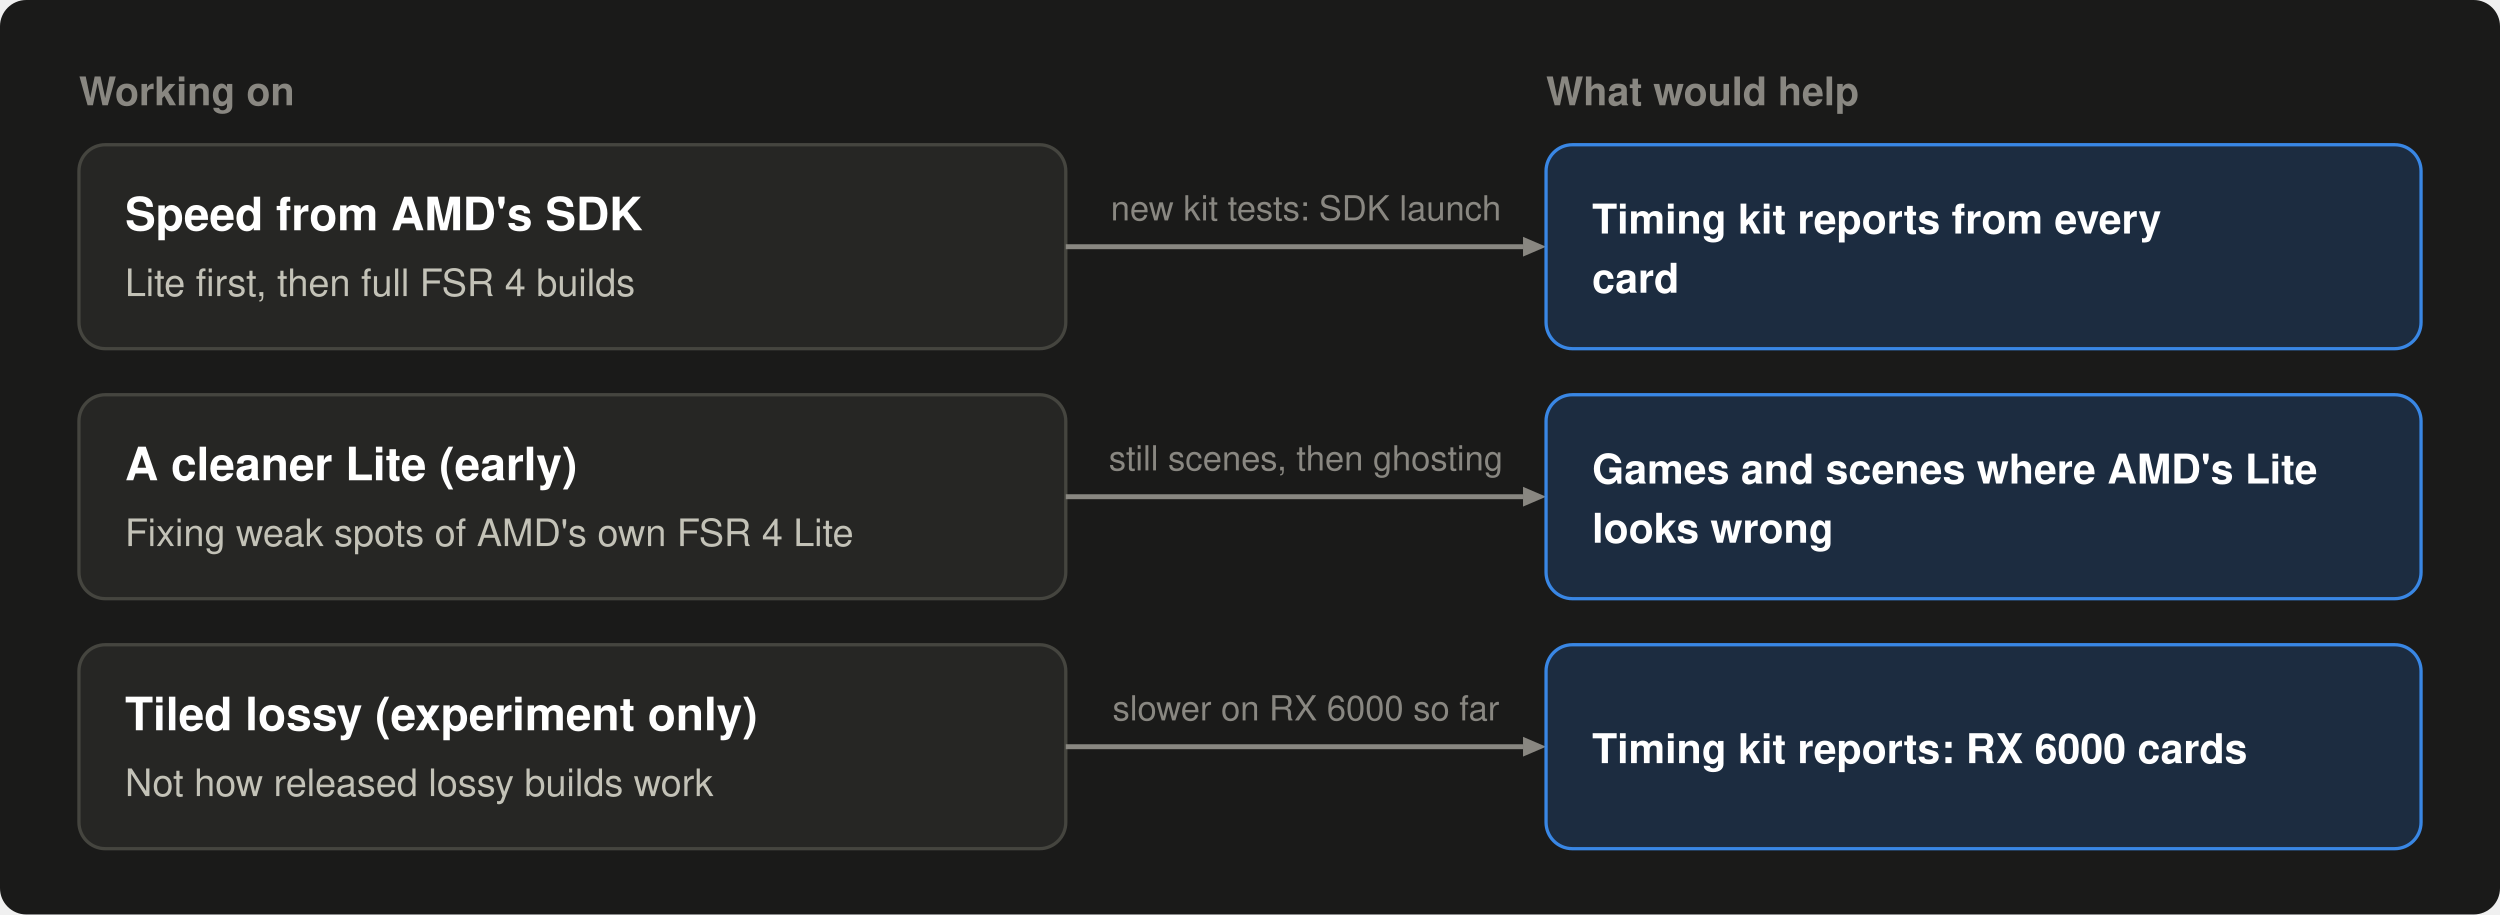
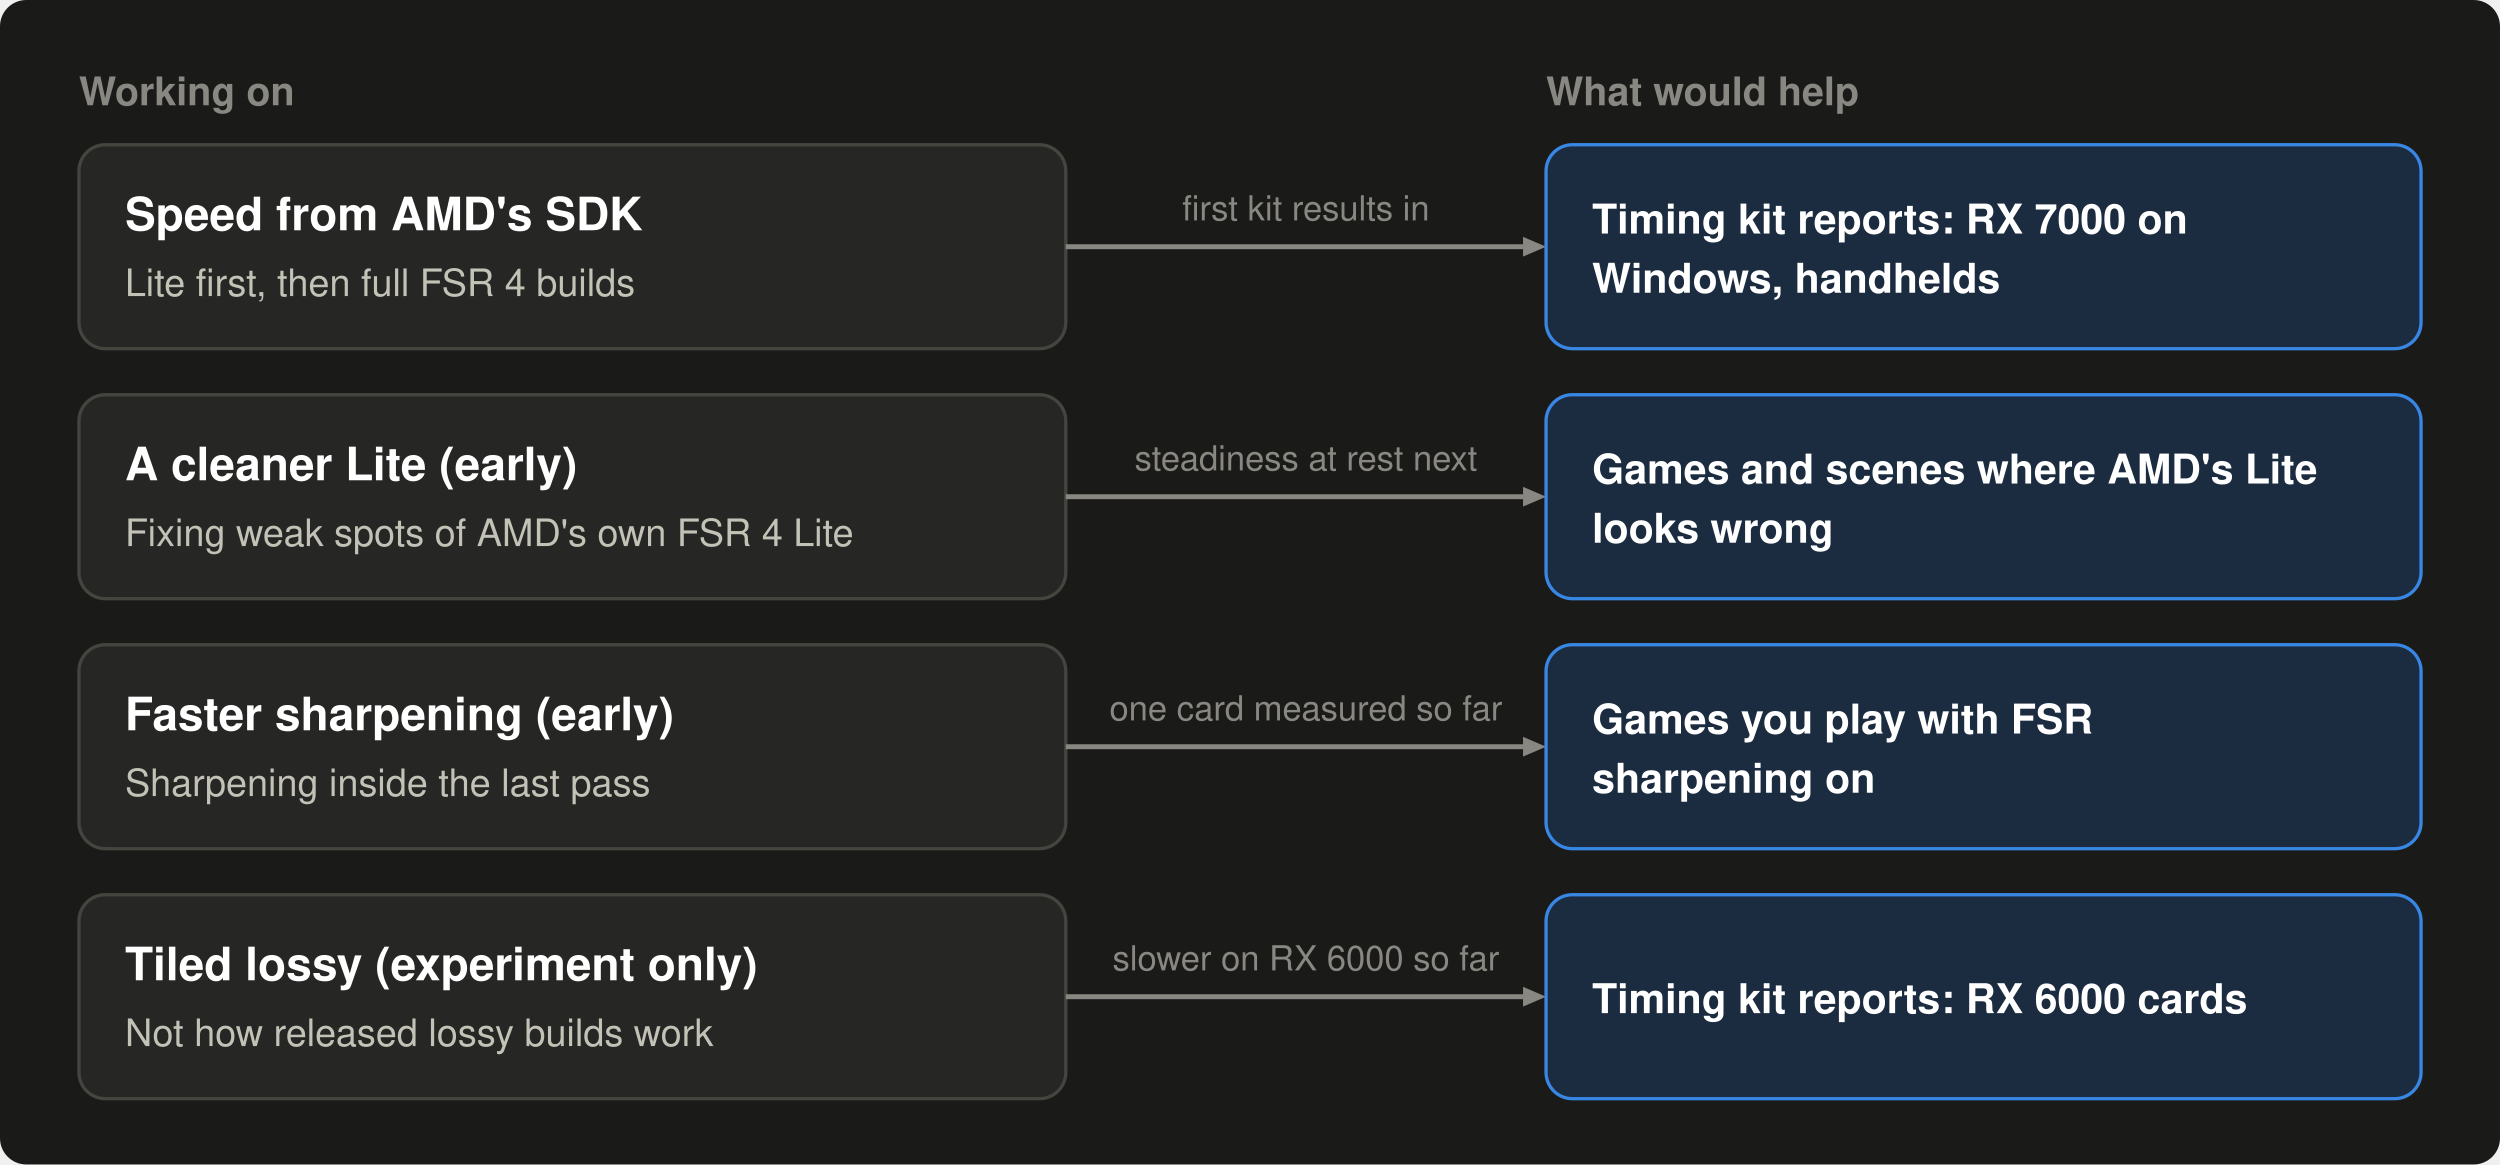
- <svg xmlns="http://www.w3.org/2000/svg" width="760" height="278" viewBox="0 0 760 278" role="img" aria-label="3 parts being worked on, each with what would help: Speed from AMD's SDK: Timing kit reports from every card; A cleaner Lite (early): Games and scenes where AMD's Lite looks wrong; Tiled lossy (experiment only): Timing kit reports: RX 6000 cards">
-   <rect width="760" height="278" rx="8" fill="#1a1a19" />
+ <svg xmlns="http://www.w3.org/2000/svg" width="760" height="354" viewBox="0 0 760 354" role="img" aria-label="4 parts being worked on, each with what would help: Speed from AMD's SDK: Timing kit reports: RX 7000 on Windows, handhelds; A cleaner Lite (early): Games and scenes where AMD's Lite looks wrong; Faster sharpening (early): Games you play with FSR sharpening on; Tiled lossy (experiment only): Timing kit reports: RX 6000 cards">
+   <rect width="760" height="354" rx="8" fill="#1a1a19" />
  <text x="24" y="32" font-family="-apple-system, 'Segoe UI', Helvetica, Arial, sans-serif" font-size="12" font-weight="600" text-anchor="start" fill="#898781">Working on</text>
  <text x="470" y="32" font-family="-apple-system, 'Segoe UI', Helvetica, Arial, sans-serif" font-size="12" font-weight="600" text-anchor="start" fill="#898781">What would help</text>
  <rect x="24" y="44" width="300" height="62" rx="8" fill="#262624" stroke="#45453f" />
  <text x="38" y="70" font-family="-apple-system, 'Segoe UI', Helvetica, Arial, sans-serif" font-size="14" font-weight="600" text-anchor="start" fill="#ffffff">Speed from AMD's SDK</text>
  <text x="38" y="90" font-family="-apple-system, 'Segoe UI', Helvetica, Arial, sans-serif" font-size="11.5" text-anchor="start" fill="#c3c2b7">Lite first, then full FSR 4 builds</text>
  <line x1="324" y1="75" x2="463" y2="75" stroke="#898781" stroke-width="1.5" />
  <polygon points="470,75 463,72 463,78" fill="#898781" />
-   <text x="397" y="67" font-family="-apple-system, 'Segoe UI', Helvetica, Arial, sans-serif" font-size="10.5" text-anchor="middle" fill="#898781">new kit tests: SDK launch</text>
+   <text x="397" y="67" font-family="-apple-system, 'Segoe UI', Helvetica, Arial, sans-serif" font-size="10.5" text-anchor="middle" fill="#898781">first kit results in</text>
  <rect x="470" y="44" width="266" height="62" rx="8" fill="#1c2c40" stroke="#3987e5" />
-   <text x="484" y="71" font-family="-apple-system, 'Segoe UI', Helvetica, Arial, sans-serif" font-size="12.5" font-weight="600" text-anchor="start" fill="#ffffff">Timing kit reports from every</text>
-   <text x="484" y="89" font-family="-apple-system, 'Segoe UI', Helvetica, Arial, sans-serif" font-size="12.5" font-weight="600" text-anchor="start" fill="#ffffff">card</text>
+   <text x="484" y="71" font-family="-apple-system, 'Segoe UI', Helvetica, Arial, sans-serif" font-size="12.5" font-weight="600" text-anchor="start" fill="#ffffff">Timing kit reports: RX 7000 on</text>
+   <text x="484" y="89" font-family="-apple-system, 'Segoe UI', Helvetica, Arial, sans-serif" font-size="12.5" font-weight="600" text-anchor="start" fill="#ffffff">Windows, handhelds</text>
  <rect x="24" y="120" width="300" height="62" rx="8" fill="#262624" stroke="#45453f" />
  <text x="38" y="146" font-family="-apple-system, 'Segoe UI', Helvetica, Arial, sans-serif" font-size="14" font-weight="600" text-anchor="start" fill="#ffffff">A cleaner Lite (early)</text>
  <text x="38" y="166" font-family="-apple-system, 'Segoe UI', Helvetica, Arial, sans-serif" font-size="11.5" text-anchor="start" fill="#c3c2b7">Fixing weak spots of AMD's own FSR 4 Lite</text>
  <line x1="324" y1="151" x2="463" y2="151" stroke="#898781" stroke-width="1.5" />
  <polygon points="470,151 463,148 463,154" fill="#898781" />
-   <text x="397" y="143" font-family="-apple-system, 'Segoe UI', Helvetica, Arial, sans-serif" font-size="10.5" text-anchor="middle" fill="#898781">still scenes, then ghosting</text>
+   <text x="397" y="143" font-family="-apple-system, 'Segoe UI', Helvetica, Arial, sans-serif" font-size="10.5" text-anchor="middle" fill="#898781">steadiness at rest next</text>
  <rect x="470" y="120" width="266" height="62" rx="8" fill="#1c2c40" stroke="#3987e5" />
  <text x="484" y="147" font-family="-apple-system, 'Segoe UI', Helvetica, Arial, sans-serif" font-size="12.5" font-weight="600" text-anchor="start" fill="#ffffff">Games and scenes where AMD's Lite</text>
  <text x="484" y="165" font-family="-apple-system, 'Segoe UI', Helvetica, Arial, sans-serif" font-size="12.5" font-weight="600" text-anchor="start" fill="#ffffff">looks wrong</text>
  <rect x="24" y="196" width="300" height="62" rx="8" fill="#262624" stroke="#45453f" />
-   <text x="38" y="222" font-family="-apple-system, 'Segoe UI', Helvetica, Arial, sans-serif" font-size="14" font-weight="600" text-anchor="start" fill="#ffffff">Tiled lossy (experiment only)</text>
-   <text x="38" y="242" font-family="-apple-system, 'Segoe UI', Helvetica, Arial, sans-serif" font-size="11.5" text-anchor="start" fill="#c3c2b7">Not how released lossy builds work</text>
+   <text x="38" y="222" font-family="-apple-system, 'Segoe UI', Helvetica, Arial, sans-serif" font-size="14" font-weight="600" text-anchor="start" fill="#ffffff">Faster sharpening (early)</text>
+   <text x="38" y="242" font-family="-apple-system, 'Segoe UI', Helvetica, Arial, sans-serif" font-size="11.5" text-anchor="start" fill="#c3c2b7">Sharpening inside the last pass</text>
  <line x1="324" y1="227" x2="463" y2="227" stroke="#898781" stroke-width="1.5" />
  <polygon points="470,227 463,224 463,230" fill="#898781" />
-   <text x="397" y="219" font-family="-apple-system, 'Segoe UI', Helvetica, Arial, sans-serif" font-size="10.5" text-anchor="middle" fill="#898781">slower on RX 6000 so far</text>
+   <text x="397" y="219" font-family="-apple-system, 'Segoe UI', Helvetica, Arial, sans-serif" font-size="10.5" text-anchor="middle" fill="#898781">one card measured so far</text>
  <rect x="470" y="196" width="266" height="62" rx="8" fill="#1c2c40" stroke="#3987e5" />
-   <text x="484" y="232" font-family="-apple-system, 'Segoe UI', Helvetica, Arial, sans-serif" font-size="12.5" font-weight="600" text-anchor="start" fill="#ffffff">Timing kit reports: RX 6000 cards</text>
+   <text x="484" y="223" font-family="-apple-system, 'Segoe UI', Helvetica, Arial, sans-serif" font-size="12.5" font-weight="600" text-anchor="start" fill="#ffffff">Games you play with FSR</text>
+   <text x="484" y="241" font-family="-apple-system, 'Segoe UI', Helvetica, Arial, sans-serif" font-size="12.5" font-weight="600" text-anchor="start" fill="#ffffff">sharpening on</text>
+   <rect x="24" y="272" width="300" height="62" rx="8" fill="#262624" stroke="#45453f" />
+   <text x="38" y="298" font-family="-apple-system, 'Segoe UI', Helvetica, Arial, sans-serif" font-size="14" font-weight="600" text-anchor="start" fill="#ffffff">Tiled lossy (experiment only)</text>
+   <text x="38" y="318" font-family="-apple-system, 'Segoe UI', Helvetica, Arial, sans-serif" font-size="11.5" text-anchor="start" fill="#c3c2b7">Not how released lossy builds work</text>
+   <line x1="324" y1="303" x2="463" y2="303" stroke="#898781" stroke-width="1.5" />
+   <polygon points="470,303 463,300 463,306" fill="#898781" />
+   <text x="397" y="295" font-family="-apple-system, 'Segoe UI', Helvetica, Arial, sans-serif" font-size="10.5" text-anchor="middle" fill="#898781">slower on RX 6000 so far</text>
+   <rect x="470" y="272" width="266" height="62" rx="8" fill="#1c2c40" stroke="#3987e5" />
+   <text x="484" y="308" font-family="-apple-system, 'Segoe UI', Helvetica, Arial, sans-serif" font-size="12.5" font-weight="600" text-anchor="start" fill="#ffffff">Timing kit reports: RX 6000 cards</text>
</svg>
